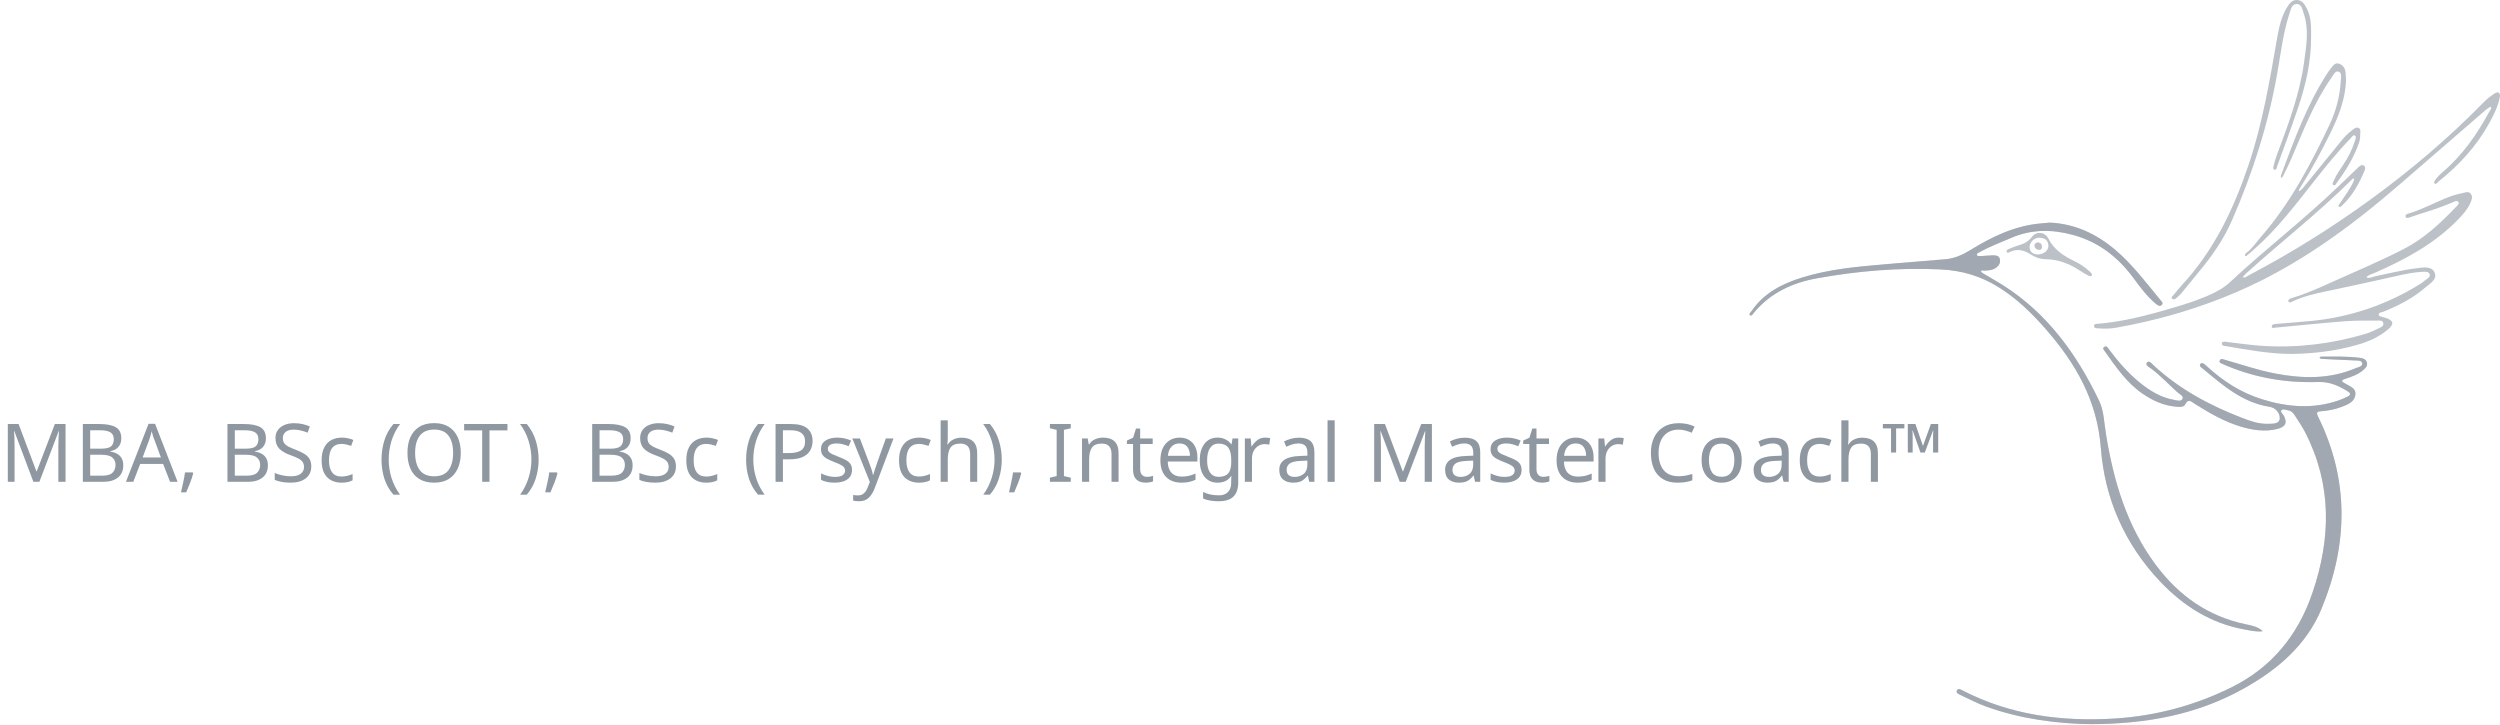
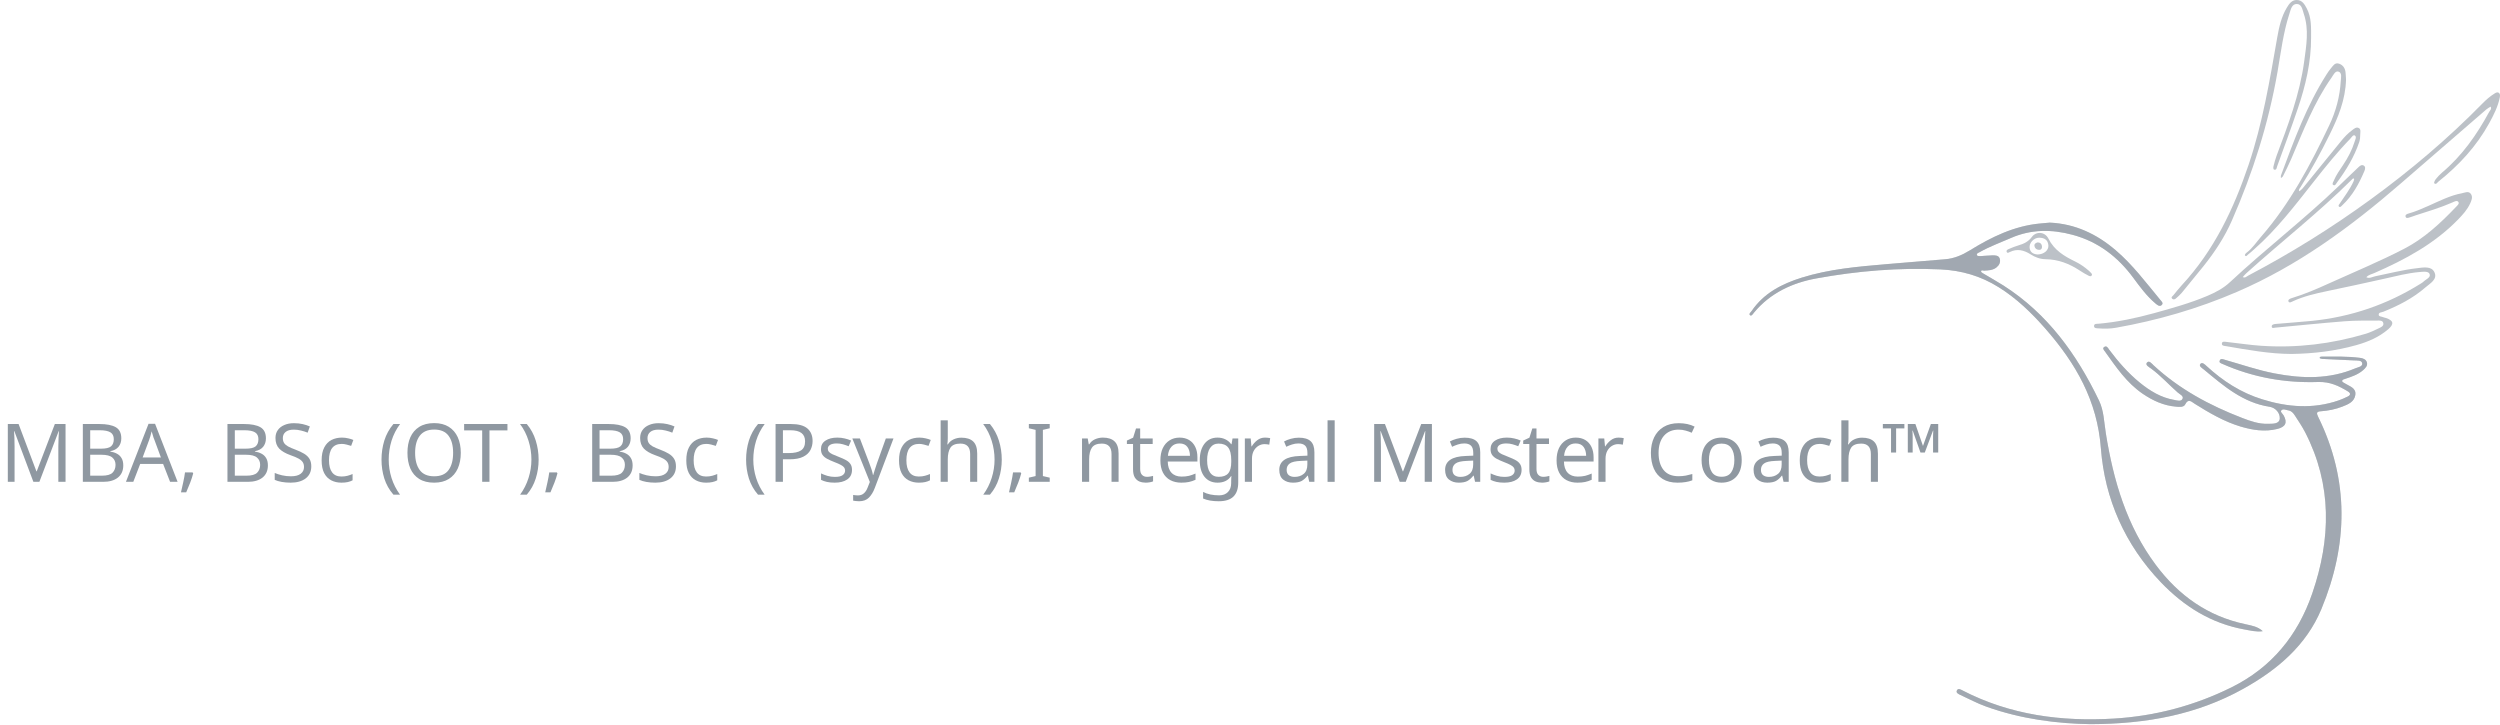
- <svg xmlns="http://www.w3.org/2000/svg" version="1.1" id="Layer_1" x="0px" y="0px" width="514.896px" height="149.146px" viewBox="183.533 6.47 514.896 149.146" enable-background="new 183.533 6.47 514.896 149.146" xml:space="preserve">
-   <path opacity="0.6" fill="#8F98A1" enable-background="new    " d="M614.121,155.617c-6.75-0.097-14.278-1.015-21.534-3.625  c-1.836-0.658-3.545-1.587-5.308-2.396c-0.362-0.166-0.926-0.424-0.731-0.873c0.256-0.617,0.817-0.236,1.209-0.037  c9.821,5.066,20.358,6.438,31.211,5.779c8.467-0.517,16.557-2.66,24.19-6.445c8.273-4.102,13.646-10.734,16.601-19.322  c3.854-11.207,4.119-22.342-1.447-33.172c-0.623-1.207-1.396-2.344-2.137-3.49c-0.31-0.479-0.689-0.938-1.322-1.041  c-0.502-0.08-1.125-0.418-1.469,0.012c-0.252,0.312,0.315,0.701,0.51,1.062c0.772,1.447,0.381,2.322-1.33,2.746  c-2.582,0.644-5.111,0.24-7.607-0.506c-3.403-1.029-6.432-2.82-9.422-4.687c-0.645-0.401-1.285-1.164-1.938,0.135  c-0.33,0.64-1.218,0.525-1.898,0.468c-2.529-0.209-4.756-1.234-6.824-2.634c-3.344-2.268-5.545-5.555-7.832-8.76  c-0.168-0.242-0.594-0.645-0.09-0.923c0.506-0.278,0.728,0.23,0.967,0.558c1.861,2.488,3.894,4.826,6.312,6.8  c2.1,1.709,4.373,3.104,7.096,3.569c0.58,0.103,1.424,0.406,1.717-0.229c0.275-0.584-0.549-0.912-0.957-1.267  c-1.86-1.625-3.502-3.483-5.506-4.948c-0.424-0.312-1.272-0.746-0.875-1.232c0.445-0.553,1.008,0.21,1.396,0.572  c5.293,4.892,11.51,8.226,18.176,10.799c1.719,0.666,3.465,1.281,5.338,1.229c0.955-0.027,2.369,0.092,2.451-1.084  c0.074-1.101-0.816-2.23-2.107-2.428c-5.485-0.843-9.467-4.302-13.512-7.662c-0.354-0.295-1.109-0.703-0.732-1.164  c0.38-0.455,0.953,0.139,1.312,0.467c3.328,3.062,7.039,5.457,11.395,6.814c5.248,1.635,10.496,2.059,15.779,0.235  c0.642-0.222,1.271-0.504,1.879-0.806c0.604-0.295,0.605-0.69,0.041-1.034c-1.885-1.146-3.713-2.031-6.139-1.951  c-6.783,0.228-13.381-0.929-19.637-3.688c-0.318-0.141-0.832-0.252-0.648-0.715c0.207-0.541,0.713-0.268,1.098-0.16  c3.384,0.955,6.707,2.119,10.173,2.787c5.666,1.094,11.271,1.25,16.717-1.061c0.545-0.23,1.49-0.328,1.36-1.039  c-0.116-0.65-1.034-0.537-1.643-0.57c-2.201-0.117-4.404-0.197-6.611-0.311c-0.18-0.01-0.504-0.123-0.504-0.193  c-0.008-0.277,0.273-0.277,0.467-0.277c2.625-0.006,5.257-0.08,7.867,0.256c0.564,0.076,1.187,0.279,1.381,0.906  c0.224,0.713-0.289,1.197-0.752,1.609c-1.047,0.932-2.354,1.352-3.646,1.791c-0.287,0.102-0.691,0.133-0.688,0.498  c0.006,0.156,0.365,0.328,0.58,0.461c0.943,0.6,2.354,0.912,2.133,2.387c-0.209,1.414-1.493,1.93-2.68,2.391  c-1.43,0.56-2.928,0.849-4.451,0.96c-0.823,0.063-0.922,0.331-0.543,1.096c6.463,13.092,6.181,26.39,0.691,39.621  c-3.123,7.537-9.142,12.578-16.142,16.465C636.027,153.617,625.753,155.573,614.121,155.617" />
-   <path opacity="0.6" fill="#8F98A1" enable-background="new    " d="M605.714,52.321c5.192,0.24,9.625,2.326,13.534,5.661  c3.505,2.987,6.25,6.659,9.158,10.183c0.258,0.315,0.826,0.76,0.287,1.179c-0.408,0.321-0.896-0.091-1.25-0.397  c-1.779-1.506-3.147-3.372-4.52-5.232c-3.185-4.326-7.218-7.447-12.464-8.867c-4.334-1.18-8.6-1.19-12.795,0.654  c-2.159,0.948-4.396,1.747-6.446,2.922c-0.244,0.139-0.685,0.246-0.49,0.648c0.065,0.134,0.467,0.155,0.707,0.145  c0.84-0.037,1.678-0.15,2.516-0.155c0.566-0.005,1.238,0,1.447,0.691c0.209,0.719-0.102,1.335-0.682,1.796  c-0.748,0.596-1.648,0.611-2.543,0.665c-0.216,0.011-0.57-0.226-0.621,0.183c-0.017,0.112,0.262,0.284,0.43,0.386  c1.396,0.837,2.82,1.624,4.193,2.499c9.075,5.801,15.092,14.159,19.672,23.692c1.021,2.123,1.03,4.477,1.403,6.756  c1.568,9.736,4.298,19.061,10.306,27.107c4.69,6.285,10.715,10.58,18.514,12.209c1.215,0.258,2.514,0.492,3.5,1.42  c-1.275,0.199-2.512-0.127-3.738-0.348c-6.885-1.232-12.498-4.757-17.268-9.742c-7.371-7.711-11.537-17.142-12.332-27.531  c-0.748-9.893-5.174-17.51-11.363-24.604c-2.881-3.298-5.996-6.322-9.741-8.648c-3.66-2.279-7.591-3.432-11.906-3.635  c-8.604-0.402-17.129,0.311-25.568,1.85c-4.99,0.911-9.514,2.997-12.873,7.051c-0.209,0.251-0.498,0.781-0.805,0.541  c-0.348-0.279,0.156-0.622,0.338-0.896c2.5-3.673,6.203-5.565,10.289-6.847c5.656-1.774,11.527-2.273,17.389-2.777  c4.031-0.349,8.062-0.691,12.097-1.008c1.889-0.14,3.549-0.853,5.135-1.828c4.461-2.751,9.108-5.029,14.434-5.539  C604.337,52.438,605.018,52.385,605.714,52.321" />
-   <path opacity="0.6" fill="#8F98A1" enable-background="new    " d="M698.389,26.542c-0.371,1.845-1.244,3.587-2.178,5.286  c-2.619,4.772-6.24,8.675-10.472,12.05c-0.242,0.19-0.461,0.697-0.862,0.327c-0.084-0.078,0.123-0.584,0.301-0.809  c0.397-0.491,0.82-0.963,1.299-1.367c4.129-3.472,7.16-7.791,9.707-12.487c0.18-0.33,0.594-0.635,0.316-1.113  c-0.304,0.198-0.634,0.362-0.904,0.595c-5.879,5.083-11.76,10.168-17.631,15.259c-10.287,8.911-21.16,16.911-33.765,22.326  c-7.995,3.442-16.291,5.844-24.852,7.361c-1.191,0.215-2.406,0.226-3.615,0.134c-0.356-0.026-0.879,0.006-0.912-0.429  c-0.043-0.606,0.574-0.499,0.939-0.53c3.887-0.349,7.688-1.148,11.436-2.183c3.689-1.024,7.386-2.043,10.925-3.538  c1.702-0.719,3.338-1.571,4.694-2.842c7.254-6.777,15.15-12.825,22.314-19.704c1.362-1.308,2.715-2.63,4.096-3.925  c0.295-0.273,0.676-0.632,1.109-0.402c0.457,0.247,0.328,0.767,0.172,1.134c-1.115,2.627-2.461,5.113-4.584,7.085  c-0.166,0.15-0.381,0.477-0.633,0.268c-0.263-0.22,0.024-0.477,0.155-0.676c0.986-1.485,2.08-2.906,2.824-4.541  c0.076-0.172,0.166-0.499,0.092-0.552c-0.203-0.155-0.348,0.086-0.483,0.22c-6.861,6.826-14.506,12.771-21.681,19.243  c-0.268,0.24-0.5,0.531-0.746,0.799c0.479,0.268,0.798-0.129,1.132-0.306c8.756-4.601,17.129-9.817,25.125-15.629  c8.213-5.979,15.944-12.509,23.063-19.766c0.773-0.791,1.594-1.525,2.543-2.104c0.271-0.164,0.562-0.349,0.873-0.134  C698.492,25.802,698.441,26.14,698.389,26.542" />
-   <path opacity="0.6" fill="#8F98A1" enable-background="new    " d="M655.469,79.371c-4.541-0.019-8.986-0.843-13.441-1.604  c-0.358-0.064-0.99-0.043-0.869-0.627c0.08-0.408,0.629-0.284,0.972-0.246c2.346,0.251,4.686,0.627,7.039,0.787  c7.354,0.504,14.567-0.364,21.627-2.472c0.899-0.268,1.756-0.696,2.608-1.099c0.457-0.221,1.109-0.45,0.996-1.062  c-0.113-0.648-0.813-0.557-1.311-0.552c-2.207,0.017-4.422-0.032-6.617,0.14c-4.764,0.375-9.516,0.869-14.275,1.312  c-0.287,0.026-0.729,0.215-0.781-0.183c-0.059-0.449,0.439-0.541,0.781-0.573c2.51-0.226,5.031-0.386,7.531-0.638  c8.023-0.815,15.465-3.356,22.307-7.63c0.224-0.14,0.461-0.268,0.644-0.45c0.494-0.493,1.561-0.857,1.242-1.588  c-0.261-0.6-1.326-0.455-2.052-0.391c-2.469,0.209-4.856,0.848-7.266,1.383c-3.945,0.885-7.896,1.732-11.854,2.563  c-2.365,0.498-4.714,1.04-6.929,2.054c-0.315,0.145-0.785,0.466-0.959,0.059c-0.162-0.381,0.381-0.601,0.707-0.697  c2.617-0.793,5.121-1.871,7.604-3.002c5.211-2.365,10.514-4.553,15.586-7.185c4.065-2.112,7.449-5.261,10.608-8.584  c0.271-0.284,0.755-0.665,0.479-1.04c-0.269-0.365-0.795-0.07-1.164,0.097c-2.455,1.077-5.021,1.85-7.572,2.665  c-0.451,0.145-0.883,0.327-1.338,0.456c-0.287,0.081-0.688,0.236-0.793-0.183c-0.104-0.38,0.277-0.536,0.566-0.616  c1.475-0.413,2.868-1.029,4.258-1.646c2.203-0.979,4.36-2.094,6.764-2.544c0.641-0.118,1.402-0.555,1.885,0.169  c0.412,0.62,0.113,1.33-0.18,1.957c-0.582,1.26-1.504,2.268-2.453,3.255c-4.896,5.04-10.932,8.272-17.27,11.05  c-0.568,0.246-1.213,0.354-1.642,0.863c0.64,0.332,1.217-0.075,1.799-0.193c2.886-0.584,5.73-1.335,8.662-1.672  c1.289-0.146,2.941-0.488,3.564,0.852c0.676,1.453-0.91,2.284-1.854,3.104c-2.563,2.23-5.553,3.759-8.69,5.019  c-0.344,0.14-0.979,0.092-0.939,0.639c0.033,0.38,0.597,0.32,0.908,0.477c0.189,0.092,0.408,0.102,0.609,0.172  c1.524,0.52,1.698,1.228,0.455,2.3c-1.9,1.646-4.177,2.606-6.572,3.281C664.479,78.78,659.998,79.305,655.469,79.371" />
-   <path opacity="0.6" fill="#8F98A1" enable-background="new    " d="M659.521,14.199c0.021,5.056-1.131,9.897-2.738,14.637  c-1.346,3.978-2.812,7.914-4.241,11.86c-0.107,0.289-0.123,0.857-0.613,0.713c-0.287-0.086-0.187-0.563-0.111-0.858  c0.172-0.659,0.342-1.319,0.58-1.957c2.373-6.349,4.791-12.686,5.697-19.452c0.438-3.265,1.035-6.568-0.08-9.833  c-0.283-0.821-0.387-1.999-1.437-2.019c-1.045-0.013-1.243,1.157-1.512,1.977c-1.281,3.908-1.768,7.993-2.463,12.02  c-1.848,10.616-5.086,20.798-9.406,30.636c-1.471,3.351-3.506,6.45-5.811,9.335c-1.48,1.844-2.974,3.672-4.48,5.496  c-0.369,0.434-0.801,0.824-1.239,1.195c-0.191,0.166-0.507,0.278-0.722,0.074c-0.364-0.332,0.023-0.525,0.209-0.744  c0.568-0.688,1.113-1.4,1.722-2.055c6.637-7.152,10.694-15.677,13.789-24.855c2.885-8.568,4.346-17.398,5.893-26.234  c0.377-2.123,0.84-4.236,1.979-6.111c0.466-0.763,1.011-1.564,2.027-1.554c1.102,0.008,1.609,0.862,2.059,1.721  C659.626,10.086,659.518,12.151,659.521,14.199" />
-   <path opacity="0.6" fill="#8F98A1" enable-background="new    " d="M666.718,22.896c-0.131,4.176-1.629,7.747-3.355,11.253  c-1.828,3.721-3.817,7.356-6.02,10.878c-0.146,0.236-0.457,0.472-0.24,0.837c0.223-0.19,0.475-0.354,0.656-0.574  c2.655-3.254,5.303-6.515,7.951-9.774c0.666-0.82,1.387-1.582,2.235-2.209c0.406-0.3,0.865-0.756,1.404-0.466  c0.477,0.255,0.301,0.847,0.295,1.292c-0.012,0.523-0.033,1.067-0.193,1.555c-1.028,3.066-2.686,5.801-4.604,8.38  c-0.187,0.244-0.375,0.775-0.793,0.477c-0.269-0.188,0.026-0.579,0.141-0.858c0.486-1.174,1.221-2.198,1.924-3.244  c0.996-1.49,1.828-3.067,2.363-4.782c0.135-0.429,0.473-1.024,0.037-1.287c-0.342-0.209-0.66,0.391-0.941,0.681  c-2.672,2.756-5.076,5.742-7.448,8.753c-3.875,4.903-7.65,9.889-12.38,14.045c-0.391,0.348-0.776,0.702-1.194,1.023  c-0.181,0.135-0.388,0.515-0.619,0.242c-0.16-0.193,0.131-0.479,0.328-0.623c1.19-0.9,1.979-2.149,2.944-3.254  c5.98-6.869,10.189-14.831,14.062-22.979c1.354-2.853,2.18-5.914,2.361-9.099c0.043-0.681,0.312-1.694-0.472-1.946  c-0.66-0.214-1.057,0.713-1.436,1.255c-3.633,5.153-5.836,11.013-8.299,16.75c-0.519,1.204-1.117,2.375-1.697,3.549  c-0.08,0.155-0.279,0.254-0.424,0.378c0.008-0.196-0.043-0.416,0.026-0.59c2.65-7.134,5.263-14.288,9.375-20.763  c0.279-0.439,0.578-0.879,0.916-1.276c0.427-0.504,0.808-1.217,1.642-0.941c0.821,0.271,1.254,0.927,1.352,1.777  C666.68,21.931,666.693,22.505,666.718,22.896" />
-   <path opacity="0.6" fill="#8F98A1" enable-background="new    " d="M614.395,62.914c-0.027,0.601-0.436,0.467-0.672,0.354  c-0.652-0.327-1.291-0.702-1.902-1.11c-2.106-1.389-4.381-2.262-6.932-2.3c-1.146-0.011-2.172-0.386-3.111-0.987  c-1.369-0.873-2.766-1.254-4.311-0.492c-0.23,0.117-0.51,0.3-0.644-0.043c-0.123-0.301,0.177-0.478,0.406-0.568  c0.68-0.285,1.359-0.574,2.066-0.777c1.08-0.312,1.991-0.746,2.713-1.717c0.895-1.211,2.69-1.099,3.414,0.338  c1.2,2.402,3.25,3.619,5.491,4.708c1.046,0.509,1.992,1.174,2.871,1.94C614.02,62.459,614.212,62.711,614.395,62.914 M603.21,58.883  c1.312-0.033,2.284-0.88,2.206-1.877c-0.098-1.174-0.885-1.592-1.944-1.576c-1.061,0.016-2.031,1.062-1.924,2.069  C601.658,58.545,602.41,58.823,603.21,58.883" />
-   <path opacity="0.6" fill="#8F98A1" enable-background="new    " d="M603.216,56.39c0.487,0.016,0.801,0.272,0.873,0.739  c0.063,0.396-0.068,0.783-0.531,0.799c-0.529,0.016-0.926-0.295-1.012-0.814C602.48,56.69,602.824,56.481,603.216,56.39" />
-   <path opacity="0.6" fill="#8F98A1" enable-background="new    " d="M614.121,155.617c-6.75-0.097-14.278-1.015-21.534-3.625  c-1.836-0.658-3.545-1.587-5.308-2.396c-0.362-0.166-0.926-0.424-0.731-0.873c0.256-0.617,0.817-0.236,1.209-0.037  c9.821,5.066,20.358,6.438,31.211,5.779c8.467-0.517,16.557-2.66,24.19-6.445c8.273-4.102,13.646-10.734,16.601-19.322  c3.854-11.207,4.119-22.342-1.447-33.172c-0.623-1.207-1.396-2.344-2.137-3.49c-0.31-0.479-0.689-0.938-1.322-1.041  c-0.502-0.08-1.125-0.418-1.469,0.012c-0.252,0.312,0.315,0.701,0.51,1.062c0.772,1.447,0.381,2.322-1.33,2.746  c-2.582,0.644-5.111,0.24-7.607-0.506c-3.403-1.029-6.432-2.82-9.422-4.687c-0.645-0.401-1.285-1.164-1.938,0.135  c-0.33,0.64-1.218,0.525-1.898,0.468c-2.529-0.209-4.756-1.234-6.824-2.634c-3.344-2.268-5.545-5.555-7.832-8.76  c-0.168-0.242-0.594-0.645-0.09-0.923c0.506-0.278,0.728,0.23,0.967,0.558c1.861,2.488,3.894,4.826,6.312,6.8  c2.1,1.709,4.373,3.104,7.096,3.569c0.58,0.103,1.424,0.406,1.717-0.229c0.275-0.584-0.549-0.912-0.957-1.267  c-1.86-1.625-3.502-3.483-5.506-4.948c-0.424-0.312-1.272-0.746-0.875-1.232c0.445-0.553,1.008,0.21,1.396,0.572  c5.293,4.892,11.51,8.226,18.176,10.799c1.719,0.666,3.465,1.281,5.338,1.229c0.955-0.027,2.369,0.092,2.451-1.084  c0.074-1.101-0.816-2.23-2.107-2.428c-5.485-0.843-9.467-4.302-13.512-7.662c-0.354-0.295-1.109-0.703-0.732-1.164  c0.38-0.455,0.953,0.139,1.312,0.467c3.328,3.062,7.039,5.457,11.395,6.814c5.248,1.635,10.496,2.059,15.779,0.235  c0.642-0.222,1.271-0.504,1.879-0.806c0.604-0.295,0.605-0.69,0.041-1.034c-1.885-1.146-3.713-2.031-6.139-1.951  c-6.783,0.228-13.381-0.929-19.637-3.688c-0.318-0.141-0.832-0.252-0.648-0.715c0.207-0.541,0.713-0.268,1.098-0.16  c3.384,0.955,6.707,2.119,10.173,2.787c5.666,1.094,11.271,1.25,16.717-1.061c0.545-0.23,1.49-0.328,1.36-1.039  c-0.116-0.65-1.034-0.537-1.643-0.57c-2.201-0.117-4.404-0.197-6.611-0.311c-0.18-0.01-0.504-0.123-0.504-0.193  c-0.008-0.277,0.273-0.277,0.467-0.277c2.625-0.006,5.257-0.08,7.867,0.256c0.564,0.076,1.187,0.279,1.381,0.906  c0.224,0.713-0.289,1.197-0.752,1.609c-1.047,0.932-2.354,1.352-3.646,1.791c-0.287,0.102-0.691,0.133-0.688,0.498  c0.006,0.156,0.365,0.328,0.58,0.461c0.943,0.6,2.354,0.912,2.133,2.387c-0.209,1.414-1.493,1.93-2.68,2.391  c-1.43,0.56-2.928,0.849-4.451,0.96c-0.823,0.063-0.922,0.331-0.543,1.096c6.463,13.092,6.181,26.39,0.691,39.621  c-3.123,7.537-9.142,12.578-16.142,16.465C636.027,153.617,625.753,155.573,614.121,155.617" />
-   <path opacity="0.6" fill="#8F98A1" enable-background="new    " d="M605.714,52.321c5.192,0.24,9.625,2.326,13.534,5.661  c3.505,2.987,6.25,6.659,9.158,10.183c0.258,0.315,0.826,0.76,0.287,1.179c-0.408,0.321-0.896-0.091-1.25-0.397  c-1.779-1.506-3.147-3.372-4.52-5.232c-3.185-4.326-7.218-7.447-12.464-8.867c-4.334-1.18-8.6-1.19-12.795,0.654  c-2.159,0.948-4.396,1.747-6.446,2.922c-0.244,0.139-0.685,0.246-0.49,0.648c0.065,0.134,0.467,0.155,0.707,0.145  c0.84-0.037,1.678-0.15,2.516-0.155c0.566-0.005,1.238,0,1.447,0.691c0.209,0.719-0.102,1.335-0.682,1.796  c-0.748,0.596-1.648,0.611-2.543,0.665c-0.216,0.011-0.57-0.226-0.621,0.183c-0.017,0.112,0.262,0.284,0.43,0.386  c1.396,0.837,2.82,1.624,4.193,2.499c9.075,5.801,15.092,14.159,19.672,23.692c1.021,2.123,1.03,4.477,1.403,6.756  c1.568,9.736,4.298,19.061,10.306,27.107c4.69,6.285,10.715,10.58,18.514,12.209c1.215,0.258,2.514,0.492,3.5,1.42  c-1.275,0.199-2.512-0.127-3.738-0.348c-6.885-1.232-12.498-4.757-17.268-9.742c-7.371-7.711-11.537-17.142-12.332-27.531  c-0.748-9.893-5.174-17.51-11.363-24.604c-2.881-3.298-5.996-6.322-9.741-8.648c-3.66-2.279-7.591-3.432-11.906-3.635  c-8.604-0.402-17.129,0.311-25.568,1.85c-4.99,0.911-9.514,2.997-12.873,7.051c-0.209,0.251-0.498,0.781-0.805,0.541  c-0.348-0.279,0.156-0.622,0.338-0.896c2.5-3.673,6.203-5.565,10.289-6.847c5.656-1.774,11.527-2.273,17.389-2.777  c4.031-0.349,8.062-0.691,12.097-1.008c1.889-0.14,3.549-0.853,5.135-1.828c4.461-2.751,9.108-5.029,14.434-5.539  C604.337,52.438,605.018,52.385,605.714,52.321" />
-   <text transform="matrix(1 0 0 1 183.5334 105.7075)" fill="#8F98A1" font-family="'Lora-Italic'" font-size="16.668">M</text>
-   <text transform="matrix(1 0 0 1 198.9846 105.7075)" fill="#8F98A1" font-family="'Lora-Italic'" font-size="16.668">B</text>
-   <text transform="matrix(1 0 0 1 209.47 105.7075)" fill="#8F98A1" font-family="'Lora-Italic'" font-size="16.668">A</text>
-   <text transform="matrix(1 0 0 1 220.1199 105.7075)" fill="#8F98A1" font-family="'Lora-Italic'" font-size="16.668">,</text>
-   <text transform="matrix(1 0 0 1 224.2366 105.7075)" fill="#8F98A1" font-family="'Lora-Italic'" font-size="16.668"> </text>
-   <text transform="matrix(1 0 0 1 228.7698 105.7075)" fill="#8F98A1" font-family="'Lora-Italic'" font-size="16.668">B</text>
-   <text transform="matrix(1 0 0 1 239.2708 105.7075)" fill="#8F98A1" font-family="'Lora-Italic'" font-size="16.668">S</text>
-   <text transform="matrix(1 0 0 1 248.8538 105.7075)" fill="#8F98A1" font-family="'Lora-Italic'" font-size="16.668">c</text>
-   <text transform="matrix(1 0 0 1 256.9045 105.7075)" fill="#8F98A1" font-family="'Lora-Italic'" font-size="16.668"> </text>
-   <text transform="matrix(1 0 0 1 261.4358 105.7075)" fill="#8F98A1" font-family="'Lora-Italic'" font-size="16.668">(OT</text>
-   <text transform="matrix(1 0 0 1 290.1389 105.7075)" fill="#8F98A1" font-family="'Lora-Italic'" font-size="16.668">),</text>
-   <text transform="matrix(1 0 0 1 299.3562 105.7075)" fill="#8F98A1" font-family="'Lora-Italic'" font-size="16.668"> </text>
-   <text transform="matrix(1 0 0 1 303.8909 105.7075)" fill="#8F98A1" font-family="'Lora-Italic'" font-size="16.668">B</text>
-   <text transform="matrix(1 0 0 1 314.3752 105.7075)" fill="#8F98A1" font-family="'Lora-Italic'" font-size="16.668">S</text>
-   <text transform="matrix(1 0 0 1 323.9592 105.7075)" fill="#8F98A1" font-family="'Lora-Italic'" font-size="16.668">c</text>
-   <text transform="matrix(1 0 0 1 332.01 105.7075)" fill="#8F98A1" font-family="'Lora-Italic'" font-size="16.668"> </text>
-   <text transform="matrix(1 0 0 1 336.5261 105.7075)" fill="#8F98A1" font-family="'Lora-Italic'" font-size="16.668">(</text>
-   <text transform="matrix(1 0 0 1 341.6584 105.7075)" fill="#8F98A1" font-family="'Lora-Italic'" font-size="16.668">P</text>
-   <text transform="matrix(1 0 0 1 351.7751 105.7075)" fill="#8F98A1" font-family="'Lora-Italic'" font-size="16.668">s</text>
-   <text transform="matrix(1 0 0 1 359.0583 105.7075)" fill="#8F98A1" font-family="'Lora-Italic'" font-size="16.668">y</text>
-   <text transform="matrix(1 0 0 1 367.7751 105.7075)" fill="#8F98A1" font-family="'Lora-Italic'" font-size="16.668">c</text>
-   <text transform="matrix(1 0 0 1 375.8435 105.7075)" fill="#8F98A1" font-family="'Lora-Italic'" font-size="16.668">h</text>
-   <text transform="matrix(1 0 0 1 385.5271 105.7075)" fill="#8F98A1" font-family="'Lora-Italic'" font-size="16.668">)</text>
-   <text transform="matrix(1 0 0 1 390.6599 105.7075)" fill="#8F98A1" font-family="'Lora-Italic'" font-size="16.668">,</text>
-   <text transform="matrix(1 0 0 1 394.7625 105.7075)" fill="#8F98A1" font-family="'Lora-Italic'" font-size="16.668"> I</text>
-   <text transform="matrix(1 0 0 1 404.9617 105.7075)" fill="#8F98A1" font-family="'Lora-Italic'" font-size="16.668">n</text>
-   <text transform="matrix(1 0 0 1 415.3611 105.7075)" fill="#8F98A1" font-family="'Lora-Italic'" font-size="16.668">t</text>
-   <text transform="matrix(1 0 0 1 421.6033 105.7075)" fill="#8F98A1" font-family="'Lora-Italic'" font-size="16.668">e</text>
-   <text transform="matrix(1 0 0 1 429.7126 105.7075)" fill="#8F98A1" font-family="'Lora-Italic'" font-size="16.668">g</text>
-   <text transform="matrix(1 0 0 1 438.4978 105.7075)" fill="#8F98A1" font-family="'Lora-Italic'" font-size="16.668">r</text>
-   <text transform="matrix(1 0 0 1 446.2458 105.7075)" fill="#8F98A1" font-family="'Lora-Italic'" font-size="16.668">a</text>
-   <text transform="matrix(1 0 0 1 455.531 105.7075)" fill="#8F98A1" font-family="'Lora-Italic'" font-size="16.668">l</text>
-   <text transform="matrix(1 0 0 1 460.4158 105.7075)" fill="#8F98A1" font-family="'Lora-Italic'" font-size="16.668"> </text>
-   <text transform="matrix(1 0 0 1 464.947 105.7075)" fill="#8F98A1" font-family="'Lora-Italic'" font-size="16.668">M</text>
-   <text transform="matrix(1 0 0 1 480.4001 105.7075)" fill="#8F98A1" font-family="'Lora-Italic'" font-size="16.668">a</text>
-   <text transform="matrix(1 0 0 1 489.6814 105.7075)" fill="#8F98A1" font-family="'Lora-Italic'" font-size="16.668">s</text>
-   <text transform="matrix(1 0 0 1 496.9841 105.7075)" fill="#8F98A1" font-family="'Lora-Italic'" font-size="16.668">t</text>
-   <text transform="matrix(1 0 0 1 503.199 105.7075)" fill="#8F98A1" font-family="'Lora-Italic'" font-size="16.668">e</text>
-   <text transform="matrix(1 0 0 1 511.3162 105.7075)" fill="#8F98A1" font-family="'Lora-Italic'" font-size="16.668">r Co</text>
-   <text transform="matrix(1 0 0 1 543.9333 105.7075)" fill="#8F98A1" font-family="'Lora-Italic'" font-size="16.668">a</text>
-   <text transform="matrix(1 0 0 1 553.2869 105.7075)" fill="#8F98A1" font-family="'Lora-Italic'" font-size="16.668">c</text>
-   <text transform="matrix(1 0 0 1 561.3533 105.7075)" fill="#8F98A1" font-family="'Lora-Italic'" font-size="16.668">h</text>
-   <text transform="matrix(1 0 0 1 571.0388 105.7075)" fill="#8F98A1" font-family="'Lora-Italic'" font-size="16.668">™</text>
+ <svg xmlns="http://www.w3.org/2000/svg" version="1.1" id="Layer_1" x="0" y="0" width="514.896" height="149.146" viewBox="183.533 6.47 514.896 149.146" xml:space="preserve">
+   <path opacity=".6" fill="#8F98A1" d="M614.121 155.617c-6.75-.097-14.278-1.015-21.534-3.625-1.836-.658-3.545-1.587-5.308-2.396-.362-.166-.926-.424-.731-.873.256-.617.817-.236 1.209-.037 9.821 5.066 20.358 6.438 31.211 5.779 8.467-.517 16.557-2.66 24.19-6.445 8.273-4.102 13.646-10.734 16.601-19.322 3.854-11.207 4.119-22.342-1.447-33.172-.623-1.207-1.396-2.344-2.137-3.49-.31-.479-.689-.938-1.322-1.041-.502-.08-1.125-.418-1.469.012-.252.312.315.701.51 1.062.772 1.447.381 2.322-1.33 2.746-2.582.644-5.111.24-7.607-.506-3.403-1.029-6.432-2.82-9.422-4.687-.645-.401-1.285-1.164-1.938.135-.33.64-1.218.525-1.898.468-2.529-.209-4.756-1.234-6.824-2.634-3.344-2.268-5.545-5.555-7.832-8.76-.168-.242-.594-.645-.09-.923.506-.278.728.23.967.558 1.861 2.488 3.894 4.826 6.312 6.8 2.1 1.709 4.373 3.104 7.096 3.569.58.103 1.424.406 1.717-.229.275-.584-.549-.912-.957-1.267-1.86-1.625-3.502-3.483-5.506-4.948-.424-.312-1.272-.746-.875-1.232.445-.553 1.008.21 1.396.572 5.293 4.892 11.51 8.226 18.176 10.799 1.719.666 3.465 1.281 5.338 1.229.955-.027 2.369.092 2.451-1.084.074-1.101-.816-2.23-2.107-2.428-5.485-.843-9.467-4.302-13.512-7.662-.354-.295-1.109-.703-.732-1.164.38-.455.953.139 1.312.467 3.328 3.062 7.039 5.457 11.395 6.814 5.248 1.635 10.496 2.059 15.779.235a16.047 16.047 0 0 0 1.879-.806c.604-.295.605-.69.041-1.034-1.885-1.146-3.713-2.031-6.139-1.951-6.783.228-13.381-.929-19.637-3.688-.318-.141-.832-.252-.648-.715.207-.541.713-.268 1.098-.16 3.384.955 6.707 2.119 10.173 2.787 5.666 1.094 11.271 1.25 16.717-1.061.545-.23 1.49-.328 1.36-1.039-.116-.65-1.034-.537-1.643-.57-2.201-.117-4.404-.197-6.611-.311-.18-.01-.504-.123-.504-.193-.008-.277.273-.277.467-.277 2.625-.006 5.257-.08 7.867.256.564.076 1.187.279 1.381.906.224.713-.289 1.197-.752 1.609-1.047.932-2.354 1.352-3.646 1.791-.287.102-.691.133-.688.498.006.156.365.328.58.461.943.6 2.354.912 2.133 2.387-.209 1.414-1.493 1.93-2.68 2.391-1.43.56-2.928.849-4.451.96-.823.063-.922.331-.543 1.096 6.463 13.092 6.181 26.39.691 39.621-3.123 7.537-9.142 12.578-16.142 16.465-9.479 5.257-19.753 7.213-31.385 7.257" />
+   <path opacity=".6" fill="#8F98A1" d="M605.714 52.321c5.192.24 9.625 2.326 13.534 5.661 3.505 2.987 6.25 6.659 9.158 10.183.258.315.826.76.287 1.179-.408.321-.896-.091-1.25-.397-1.779-1.506-3.147-3.372-4.52-5.232-3.185-4.326-7.218-7.447-12.464-8.867-4.334-1.18-8.6-1.19-12.795.654-2.159.948-4.396 1.747-6.446 2.922-.244.139-.685.246-.49.648.065.134.467.155.707.145.84-.037 1.678-.15 2.516-.155.566-.005 1.238 0 1.447.691.209.719-.102 1.335-.682 1.796-.748.596-1.648.611-2.543.665-.216.011-.57-.226-.621.183-.017.112.262.284.43.386 1.396.837 2.82 1.624 4.193 2.499 9.075 5.801 15.092 14.159 19.672 23.692 1.021 2.123 1.03 4.477 1.403 6.756 1.568 9.736 4.298 19.061 10.306 27.107 4.69 6.285 10.715 10.58 18.514 12.209 1.215.258 2.514.492 3.5 1.42-1.275.199-2.512-.127-3.738-.348-6.885-1.232-12.498-4.757-17.268-9.742-7.371-7.711-11.537-17.142-12.332-27.531-.748-9.893-5.174-17.51-11.363-24.604-2.881-3.298-5.996-6.322-9.741-8.648-3.66-2.279-7.591-3.432-11.906-3.635-8.604-.402-17.129.311-25.568 1.85-4.99.911-9.514 2.997-12.873 7.051-.209.251-.498.781-.805.541-.348-.279.156-.622.338-.896 2.5-3.673 6.203-5.565 10.289-6.847 5.656-1.774 11.527-2.273 17.389-2.777 4.031-.349 8.062-.691 12.097-1.008 1.889-.14 3.549-.853 5.135-1.828 4.461-2.751 9.108-5.029 14.434-5.539.679-.067 1.36-.12 2.056-.184" />
+   <path opacity=".6" fill="#8F98A1" d="M698.389 26.542c-.371 1.845-1.244 3.587-2.178 5.286-2.619 4.772-6.24 8.675-10.472 12.05-.242.19-.461.697-.862.327-.084-.078.123-.584.301-.809.397-.491.82-.963 1.299-1.367 4.129-3.472 7.16-7.791 9.707-12.487.18-.33.594-.635.316-1.113-.304.198-.634.362-.904.595-5.879 5.083-11.76 10.168-17.631 15.259-10.287 8.911-21.16 16.911-33.765 22.326-7.995 3.442-16.291 5.844-24.852 7.361-1.191.215-2.406.226-3.615.134-.356-.026-.879.006-.912-.429-.043-.606.574-.499.939-.53 3.887-.349 7.688-1.148 11.436-2.183 3.689-1.024 7.386-2.043 10.925-3.538 1.702-.719 3.338-1.571 4.694-2.842 7.254-6.777 15.15-12.825 22.314-19.704 1.362-1.308 2.715-2.63 4.096-3.925.295-.273.676-.632 1.109-.402.457.247.328.767.172 1.134-1.115 2.627-2.461 5.113-4.584 7.085-.166.15-.381.477-.633.268-.263-.22.024-.477.155-.676.986-1.485 2.08-2.906 2.824-4.541.076-.172.166-.499.092-.552-.203-.155-.348.086-.483.22-6.861 6.826-14.506 12.771-21.681 19.243-.268.24-.5.531-.746.799.479.268.798-.129 1.132-.306a204.395 204.395 0 0 0 25.125-15.629c8.213-5.979 15.944-12.509 23.063-19.766.773-.791 1.594-1.525 2.543-2.104.271-.164.562-.349.873-.134.306.21.255.548.203.95M655.469 79.371c-4.541-.019-8.986-.843-13.441-1.604-.358-.064-.99-.043-.869-.627.08-.408.629-.284.972-.246 2.346.251 4.686.627 7.039.787 7.354.504 14.567-.364 21.627-2.472.899-.268 1.756-.696 2.608-1.099.457-.221 1.109-.45.996-1.062-.113-.648-.813-.557-1.311-.552-2.207.017-4.422-.032-6.617.14-4.764.375-9.516.869-14.275 1.312-.287.026-.729.215-.781-.183-.059-.449.439-.541.781-.573 2.51-.226 5.031-.386 7.531-.638 8.023-.815 15.465-3.356 22.307-7.63.224-.14.461-.268.644-.45.494-.493 1.561-.857 1.242-1.588-.261-.6-1.326-.455-2.052-.391-2.469.209-4.856.848-7.266 1.383a882.971 882.971 0 0 1-11.854 2.563c-2.365.498-4.714 1.04-6.929 2.054-.315.145-.785.466-.959.059-.162-.381.381-.601.707-.697 2.617-.793 5.121-1.871 7.604-3.002 5.211-2.365 10.514-4.553 15.586-7.185 4.065-2.112 7.449-5.261 10.608-8.584.271-.284.755-.665.479-1.04-.269-.365-.795-.07-1.164.097-2.455 1.077-5.021 1.85-7.572 2.665-.451.145-.883.327-1.338.456-.287.081-.688.236-.793-.183-.104-.38.277-.536.566-.616 1.475-.413 2.868-1.029 4.258-1.646 2.203-.979 4.36-2.094 6.764-2.544.641-.118 1.402-.555 1.885.169.412.62.113 1.33-.18 1.957-.582 1.26-1.504 2.268-2.453 3.255-4.896 5.04-10.932 8.272-17.27 11.05-.568.246-1.213.354-1.642.863.64.332 1.217-.075 1.799-.193 2.886-.584 5.73-1.335 8.662-1.672 1.289-.146 2.941-.488 3.564.852.676 1.453-.91 2.284-1.854 3.104-2.563 2.23-5.553 3.759-8.69 5.019-.344.14-.979.092-.939.639.033.38.597.32.908.477.189.092.408.102.609.172 1.524.52 1.698 1.228.455 2.3-1.9 1.646-4.177 2.606-6.572 3.281-4.37 1.232-8.851 1.757-13.38 1.823" />
+   <path opacity=".6" fill="#8F98A1" d="M659.521 14.199c.021 5.056-1.131 9.897-2.738 14.637-1.346 3.978-2.812 7.914-4.241 11.86-.107.289-.123.857-.613.713-.287-.086-.187-.563-.111-.858.172-.659.342-1.319.58-1.957 2.373-6.349 4.791-12.686 5.697-19.452.438-3.265 1.035-6.568-.08-9.833-.283-.821-.387-1.999-1.437-2.019-1.045-.013-1.243 1.157-1.512 1.977-1.281 3.908-1.768 7.993-2.463 12.02-1.848 10.616-5.086 20.798-9.406 30.636-1.471 3.351-3.506 6.45-5.811 9.335a511.11 511.11 0 0 1-4.48 5.496c-.369.434-.801.824-1.239 1.195-.191.166-.507.278-.722.074-.364-.332.023-.525.209-.744.568-.688 1.113-1.4 1.722-2.055 6.637-7.152 10.694-15.677 13.789-24.855 2.885-8.568 4.346-17.398 5.893-26.234.377-2.123.84-4.236 1.979-6.111.466-.763 1.011-1.564 2.027-1.554 1.102.008 1.609.862 2.059 1.721 1.003 1.895.895 3.96.898 6.008M666.718 22.896c-.131 4.176-1.629 7.747-3.355 11.253-1.828 3.721-3.817 7.356-6.02 10.878-.146.236-.457.472-.24.837.223-.19.475-.354.656-.574 2.655-3.254 5.303-6.515 7.951-9.774.666-.82 1.387-1.582 2.235-2.209.406-.3.865-.756 1.404-.466.477.255.301.847.295 1.292-.012.523-.033 1.067-.193 1.555-1.028 3.066-2.686 5.801-4.604 8.38-.187.244-.375.775-.793.477-.269-.188.026-.579.141-.858.486-1.174 1.221-2.198 1.924-3.244.996-1.49 1.828-3.067 2.363-4.782.135-.429.473-1.024.037-1.287-.342-.209-.66.391-.941.681-2.672 2.756-5.076 5.742-7.448 8.753-3.875 4.903-7.65 9.889-12.38 14.045-.391.348-.776.702-1.194 1.023-.181.135-.388.515-.619.242-.16-.193.131-.479.328-.623 1.19-.9 1.979-2.149 2.944-3.254 5.98-6.869 10.189-14.831 14.062-22.979 1.354-2.853 2.18-5.914 2.361-9.099.043-.681.312-1.694-.472-1.946-.66-.214-1.057.713-1.436 1.255-3.633 5.153-5.836 11.013-8.299 16.75-.519 1.204-1.117 2.375-1.697 3.549-.08.155-.279.254-.424.378.008-.196-.043-.416.026-.59 2.65-7.134 5.263-14.288 9.375-20.763.279-.439.578-.879.916-1.276.427-.504.808-1.217 1.642-.941.821.271 1.254.927 1.352 1.777.065.575.078 1.149.103 1.54M614.395 62.914c-.027.601-.436.467-.672.354a17.855 17.855 0 0 1-1.902-1.11c-2.106-1.389-4.381-2.262-6.932-2.3-1.146-.011-2.172-.386-3.111-.987-1.369-.873-2.766-1.254-4.311-.492-.23.117-.51.3-.644-.043-.123-.301.177-.478.406-.568.68-.285 1.359-.574 2.066-.777 1.08-.312 1.991-.746 2.713-1.717.895-1.211 2.69-1.099 3.414.338 1.2 2.402 3.25 3.619 5.491 4.708 1.046.509 1.992 1.174 2.871 1.94.236.199.428.451.611.654m-11.185-4.031c1.312-.033 2.284-.88 2.206-1.877-.098-1.174-.885-1.592-1.944-1.576-1.061.016-2.031 1.062-1.924 2.069.11 1.046.862 1.324 1.662 1.384" />
+   <path opacity=".6" fill="#8F98A1" d="M603.216 56.39c.487.016.801.272.873.739.063.396-.068.783-.531.799-.529.016-.926-.295-1.012-.814-.066-.424.278-.633.67-.724M614.121 155.617c-6.75-.097-14.278-1.015-21.534-3.625-1.836-.658-3.545-1.587-5.308-2.396-.362-.166-.926-.424-.731-.873.256-.617.817-.236 1.209-.037 9.821 5.066 20.358 6.438 31.211 5.779 8.467-.517 16.557-2.66 24.19-6.445 8.273-4.102 13.646-10.734 16.601-19.322 3.854-11.207 4.119-22.342-1.447-33.172-.623-1.207-1.396-2.344-2.137-3.49-.31-.479-.689-.938-1.322-1.041-.502-.08-1.125-.418-1.469.012-.252.312.315.701.51 1.062.772 1.447.381 2.322-1.33 2.746-2.582.644-5.111.24-7.607-.506-3.403-1.029-6.432-2.82-9.422-4.687-.645-.401-1.285-1.164-1.938.135-.33.64-1.218.525-1.898.468-2.529-.209-4.756-1.234-6.824-2.634-3.344-2.268-5.545-5.555-7.832-8.76-.168-.242-.594-.645-.09-.923.506-.278.728.23.967.558 1.861 2.488 3.894 4.826 6.312 6.8 2.1 1.709 4.373 3.104 7.096 3.569.58.103 1.424.406 1.717-.229.275-.584-.549-.912-.957-1.267-1.86-1.625-3.502-3.483-5.506-4.948-.424-.312-1.272-.746-.875-1.232.445-.553 1.008.21 1.396.572 5.293 4.892 11.51 8.226 18.176 10.799 1.719.666 3.465 1.281 5.338 1.229.955-.027 2.369.092 2.451-1.084.074-1.101-.816-2.23-2.107-2.428-5.485-.843-9.467-4.302-13.512-7.662-.354-.295-1.109-.703-.732-1.164.38-.455.953.139 1.312.467 3.328 3.062 7.039 5.457 11.395 6.814 5.248 1.635 10.496 2.059 15.779.235a16.047 16.047 0 0 0 1.879-.806c.604-.295.605-.69.041-1.034-1.885-1.146-3.713-2.031-6.139-1.951-6.783.228-13.381-.929-19.637-3.688-.318-.141-.832-.252-.648-.715.207-.541.713-.268 1.098-.16 3.384.955 6.707 2.119 10.173 2.787 5.666 1.094 11.271 1.25 16.717-1.061.545-.23 1.49-.328 1.36-1.039-.116-.65-1.034-.537-1.643-.57-2.201-.117-4.404-.197-6.611-.311-.18-.01-.504-.123-.504-.193-.008-.277.273-.277.467-.277 2.625-.006 5.257-.08 7.867.256.564.076 1.187.279 1.381.906.224.713-.289 1.197-.752 1.609-1.047.932-2.354 1.352-3.646 1.791-.287.102-.691.133-.688.498.006.156.365.328.58.461.943.6 2.354.912 2.133 2.387-.209 1.414-1.493 1.93-2.68 2.391-1.43.56-2.928.849-4.451.96-.823.063-.922.331-.543 1.096 6.463 13.092 6.181 26.39.691 39.621-3.123 7.537-9.142 12.578-16.142 16.465-9.479 5.257-19.753 7.213-31.385 7.257" />
+   <path opacity=".6" fill="#8F98A1" d="M605.714 52.321c5.192.24 9.625 2.326 13.534 5.661 3.505 2.987 6.25 6.659 9.158 10.183.258.315.826.76.287 1.179-.408.321-.896-.091-1.25-.397-1.779-1.506-3.147-3.372-4.52-5.232-3.185-4.326-7.218-7.447-12.464-8.867-4.334-1.18-8.6-1.19-12.795.654-2.159.948-4.396 1.747-6.446 2.922-.244.139-.685.246-.49.648.065.134.467.155.707.145.84-.037 1.678-.15 2.516-.155.566-.005 1.238 0 1.447.691.209.719-.102 1.335-.682 1.796-.748.596-1.648.611-2.543.665-.216.011-.57-.226-.621.183-.017.112.262.284.43.386 1.396.837 2.82 1.624 4.193 2.499 9.075 5.801 15.092 14.159 19.672 23.692 1.021 2.123 1.03 4.477 1.403 6.756 1.568 9.736 4.298 19.061 10.306 27.107 4.69 6.285 10.715 10.58 18.514 12.209 1.215.258 2.514.492 3.5 1.42-1.275.199-2.512-.127-3.738-.348-6.885-1.232-12.498-4.757-17.268-9.742-7.371-7.711-11.537-17.142-12.332-27.531-.748-9.893-5.174-17.51-11.363-24.604-2.881-3.298-5.996-6.322-9.741-8.648-3.66-2.279-7.591-3.432-11.906-3.635-8.604-.402-17.129.311-25.568 1.85-4.99.911-9.514 2.997-12.873 7.051-.209.251-.498.781-.805.541-.348-.279.156-.622.338-.896 2.5-3.673 6.203-5.565 10.289-6.847 5.656-1.774 11.527-2.273 17.389-2.777 4.031-.349 8.062-.691 12.097-1.008 1.889-.14 3.549-.853 5.135-1.828 4.461-2.751 9.108-5.029 14.434-5.539.679-.067 1.36-.12 2.056-.184" />
+   <text transform="translate(183.533 105.707)" fill="#8F98A1" font-family="'Lora-Italic'" font-size="16.668">M</text>
+   <text transform="translate(198.985 105.707)" fill="#8F98A1" font-family="'Lora-Italic'" font-size="16.668">B</text>
+   <text transform="translate(209.47 105.707)" fill="#8F98A1" font-family="'Lora-Italic'" font-size="16.668">A</text>
+   <text transform="translate(220.12 105.707)" fill="#8F98A1" font-family="'Lora-Italic'" font-size="16.668">,</text>
+   <text transform="translate(224.237 105.707)" fill="#8F98A1" font-family="'Lora-Italic'" font-size="16.668" />
+   <text transform="translate(228.77 105.707)" fill="#8F98A1" font-family="'Lora-Italic'" font-size="16.668">B</text>
+   <text transform="translate(239.27 105.707)" fill="#8F98A1" font-family="'Lora-Italic'" font-size="16.668">S</text>
+   <text transform="translate(248.854 105.707)" fill="#8F98A1" font-family="'Lora-Italic'" font-size="16.668">c</text>
+   <text transform="translate(256.904 105.707)" fill="#8F98A1" font-family="'Lora-Italic'" font-size="16.668" />
+   <text transform="translate(261.436 105.707)" fill="#8F98A1" font-family="'Lora-Italic'" font-size="16.668">(OT</text>
+   <text transform="translate(290.139 105.707)" fill="#8F98A1" font-family="'Lora-Italic'" font-size="16.668">),</text>
+   <text transform="translate(299.356 105.707)" fill="#8F98A1" font-family="'Lora-Italic'" font-size="16.668" />
+   <text transform="translate(303.89 105.707)" fill="#8F98A1" font-family="'Lora-Italic'" font-size="16.668">B</text>
+   <text transform="translate(314.375 105.707)" fill="#8F98A1" font-family="'Lora-Italic'" font-size="16.668">S</text>
+   <text transform="translate(323.96 105.707)" fill="#8F98A1" font-family="'Lora-Italic'" font-size="16.668">c</text>
+   <text transform="translate(332.01 105.707)" fill="#8F98A1" font-family="'Lora-Italic'" font-size="16.668" />
+   <text transform="translate(336.526 105.707)" fill="#8F98A1" font-family="'Lora-Italic'" font-size="16.668">(</text>
+   <text transform="translate(341.658 105.707)" fill="#8F98A1" font-family="'Lora-Italic'" font-size="16.668">P</text>
+   <text transform="translate(351.775 105.707)" fill="#8F98A1" font-family="'Lora-Italic'" font-size="16.668">s</text>
+   <text transform="translate(359.058 105.707)" fill="#8F98A1" font-family="'Lora-Italic'" font-size="16.668">y</text>
+   <text transform="translate(367.775 105.707)" fill="#8F98A1" font-family="'Lora-Italic'" font-size="16.668">c</text>
+   <text transform="translate(375.844 105.707)" fill="#8F98A1" font-family="'Lora-Italic'" font-size="16.668">h</text>
+   <text transform="translate(385.527 105.707)" fill="#8F98A1" font-family="'Lora-Italic'" font-size="16.668">)</text>
+   <text transform="translate(390.66 105.707)" fill="#8F98A1" font-family="'Lora-Italic'" font-size="16.668">,</text>
+   <text transform="translate(394.762 105.707)" fill="#8F98A1" font-family="'Lora-Italic'" font-size="16.668">I</text>
+   <text transform="translate(404.962 105.707)" fill="#8F98A1" font-family="'Lora-Italic'" font-size="16.668">n</text>
+   <text transform="translate(415.361 105.707)" fill="#8F98A1" font-family="'Lora-Italic'" font-size="16.668">t</text>
+   <text transform="translate(421.603 105.707)" fill="#8F98A1" font-family="'Lora-Italic'" font-size="16.668">e</text>
+   <text transform="translate(429.713 105.707)" fill="#8F98A1" font-family="'Lora-Italic'" font-size="16.668">g</text>
+   <text transform="translate(438.498 105.707)" fill="#8F98A1" font-family="'Lora-Italic'" font-size="16.668">r</text>
+   <text transform="translate(446.246 105.707)" fill="#8F98A1" font-family="'Lora-Italic'" font-size="16.668">a</text>
+   <text transform="translate(455.531 105.707)" fill="#8F98A1" font-family="'Lora-Italic'" font-size="16.668">l</text>
+   <text transform="translate(460.416 105.707)" fill="#8F98A1" font-family="'Lora-Italic'" font-size="16.668" />
+   <text transform="translate(464.947 105.707)" fill="#8F98A1" font-family="'Lora-Italic'" font-size="16.668">M</text>
+   <text transform="translate(480.4 105.707)" fill="#8F98A1" font-family="'Lora-Italic'" font-size="16.668">a</text>
+   <text transform="translate(489.681 105.707)" fill="#8F98A1" font-family="'Lora-Italic'" font-size="16.668">s</text>
+   <text transform="translate(496.984 105.707)" fill="#8F98A1" font-family="'Lora-Italic'" font-size="16.668">t</text>
+   <text transform="translate(503.199 105.707)" fill="#8F98A1" font-family="'Lora-Italic'" font-size="16.668">e</text>
+   <text transform="translate(511.316 105.707)" fill="#8F98A1" font-family="'Lora-Italic'" font-size="16.668">r Co</text>
+   <text transform="translate(543.933 105.707)" fill="#8F98A1" font-family="'Lora-Italic'" font-size="16.668">a</text>
+   <text transform="translate(553.287 105.707)" fill="#8F98A1" font-family="'Lora-Italic'" font-size="16.668">c</text>
+   <text transform="translate(561.353 105.707)" fill="#8F98A1" font-family="'Lora-Italic'" font-size="16.668">h</text>
+   <text transform="translate(571.039 105.707)" fill="#8F98A1" font-family="'Lora-Italic'" font-size="16.668">™</text>
</svg>
